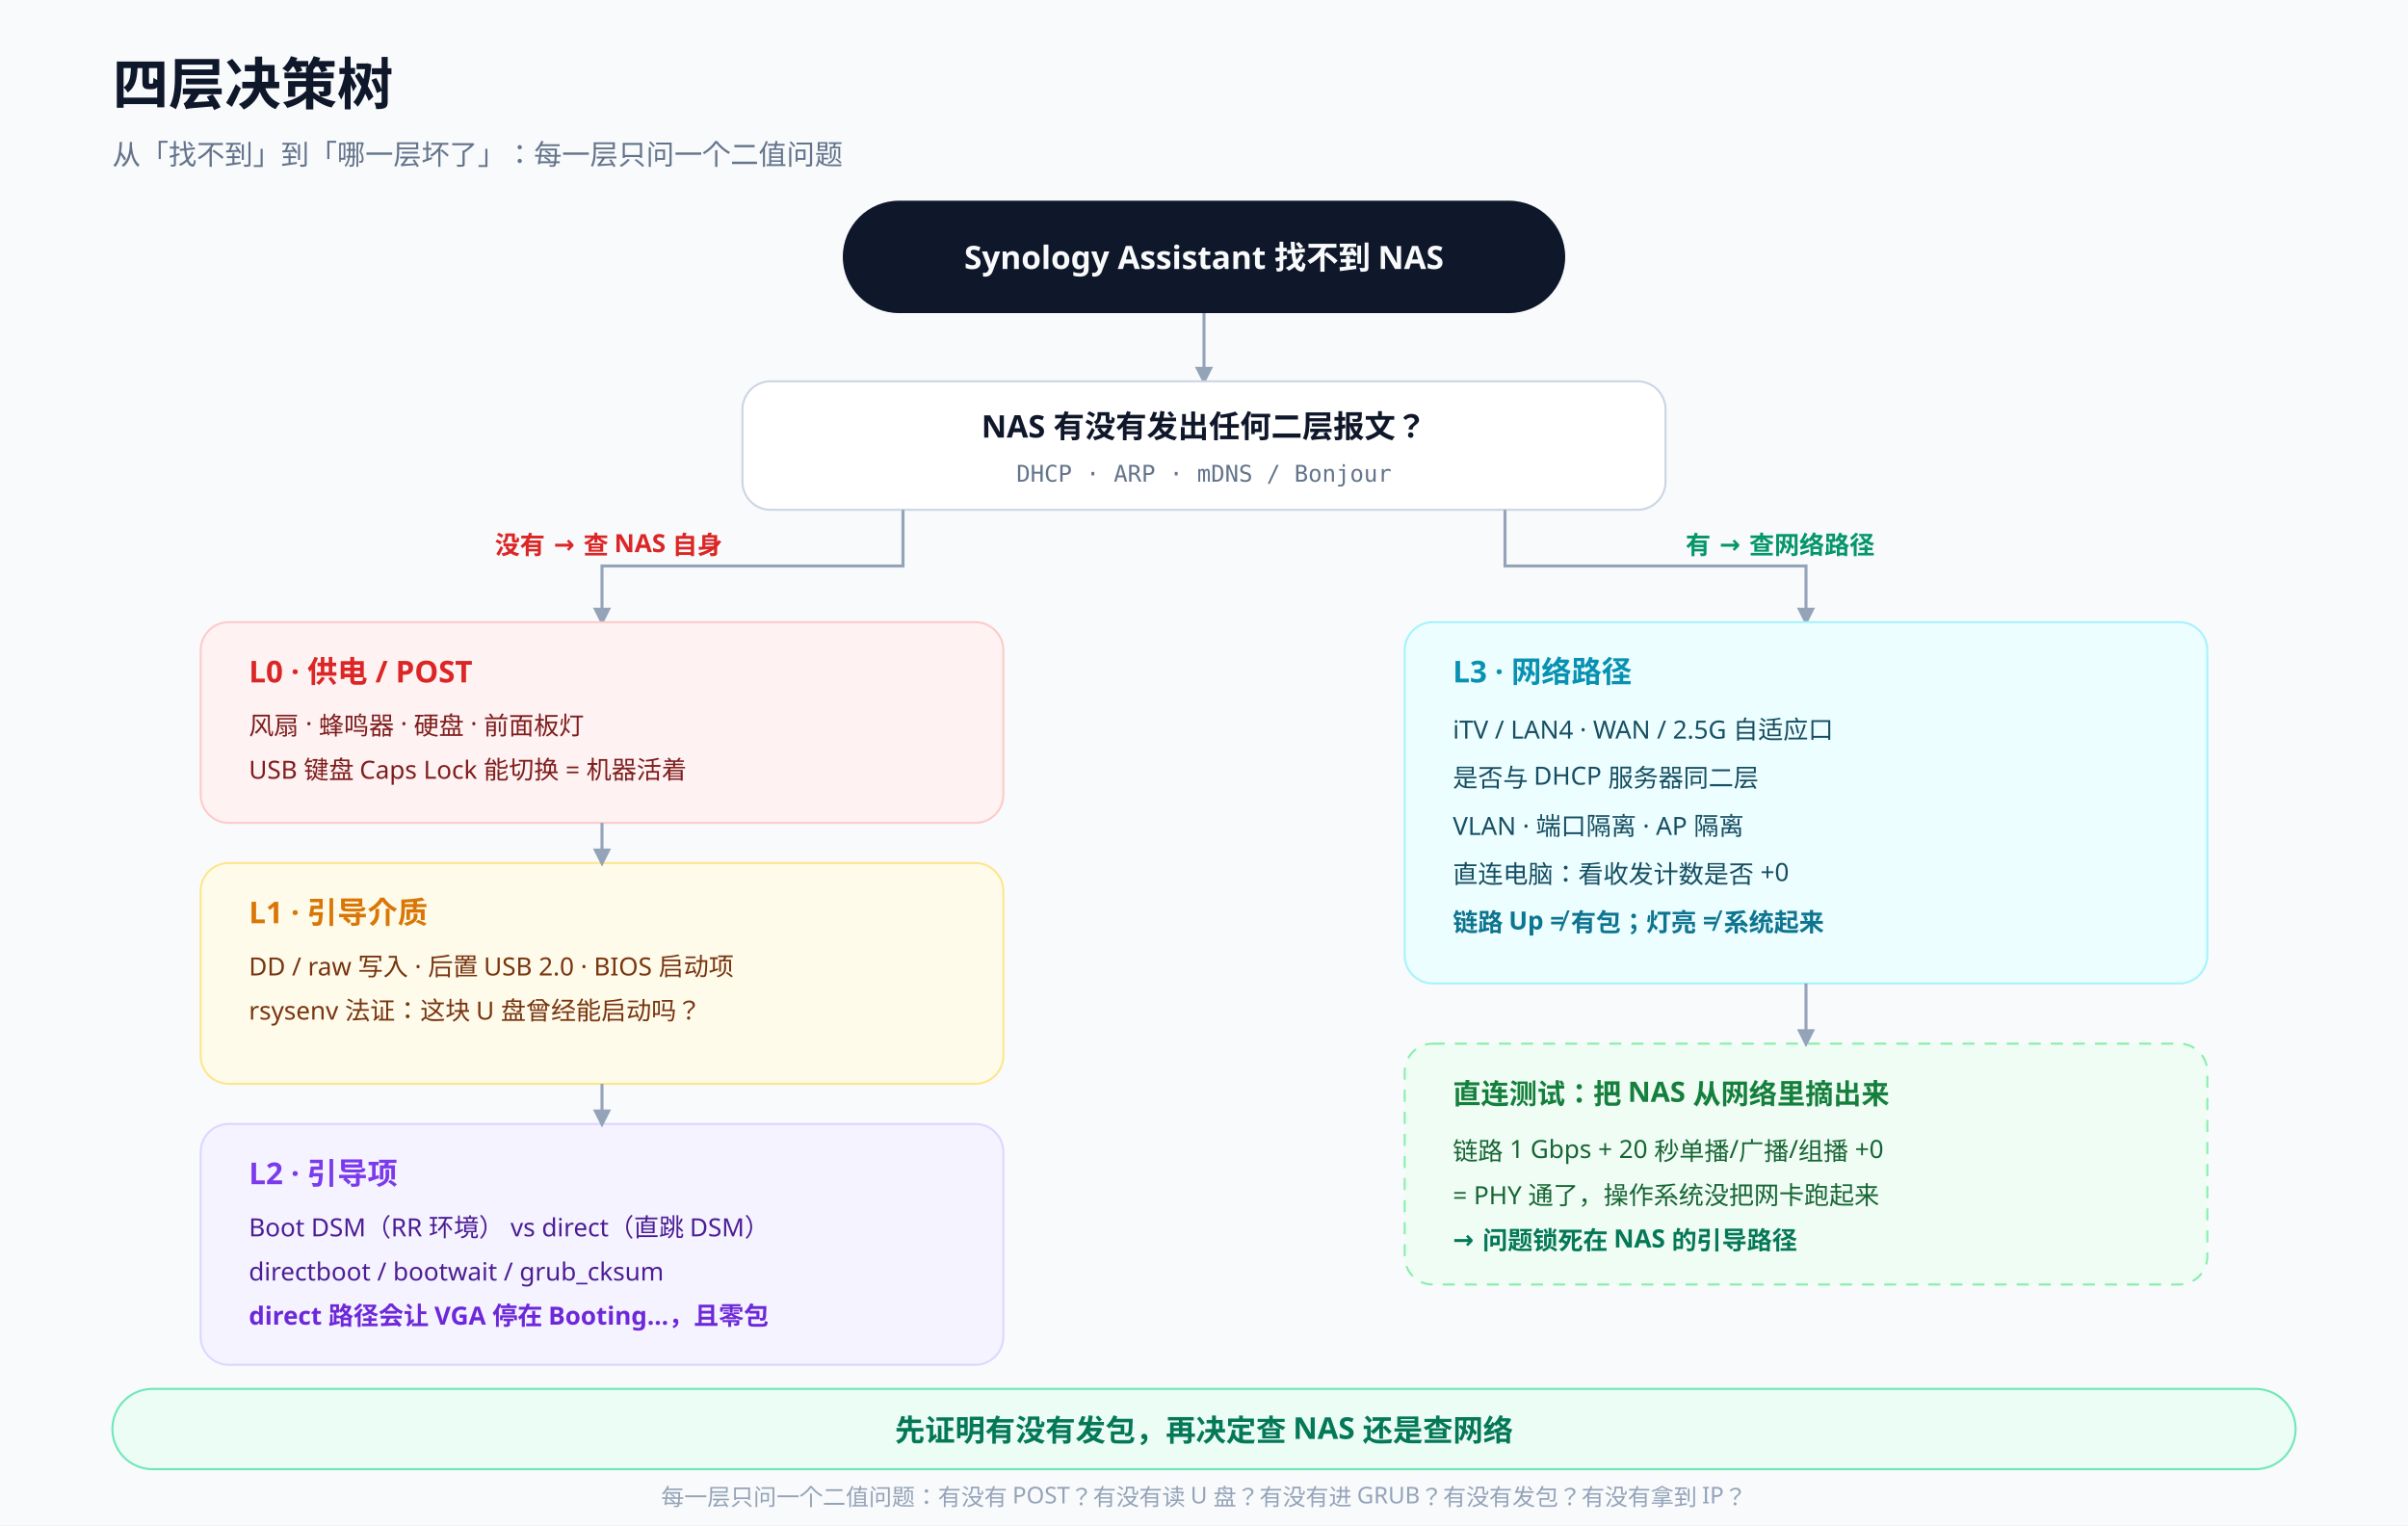
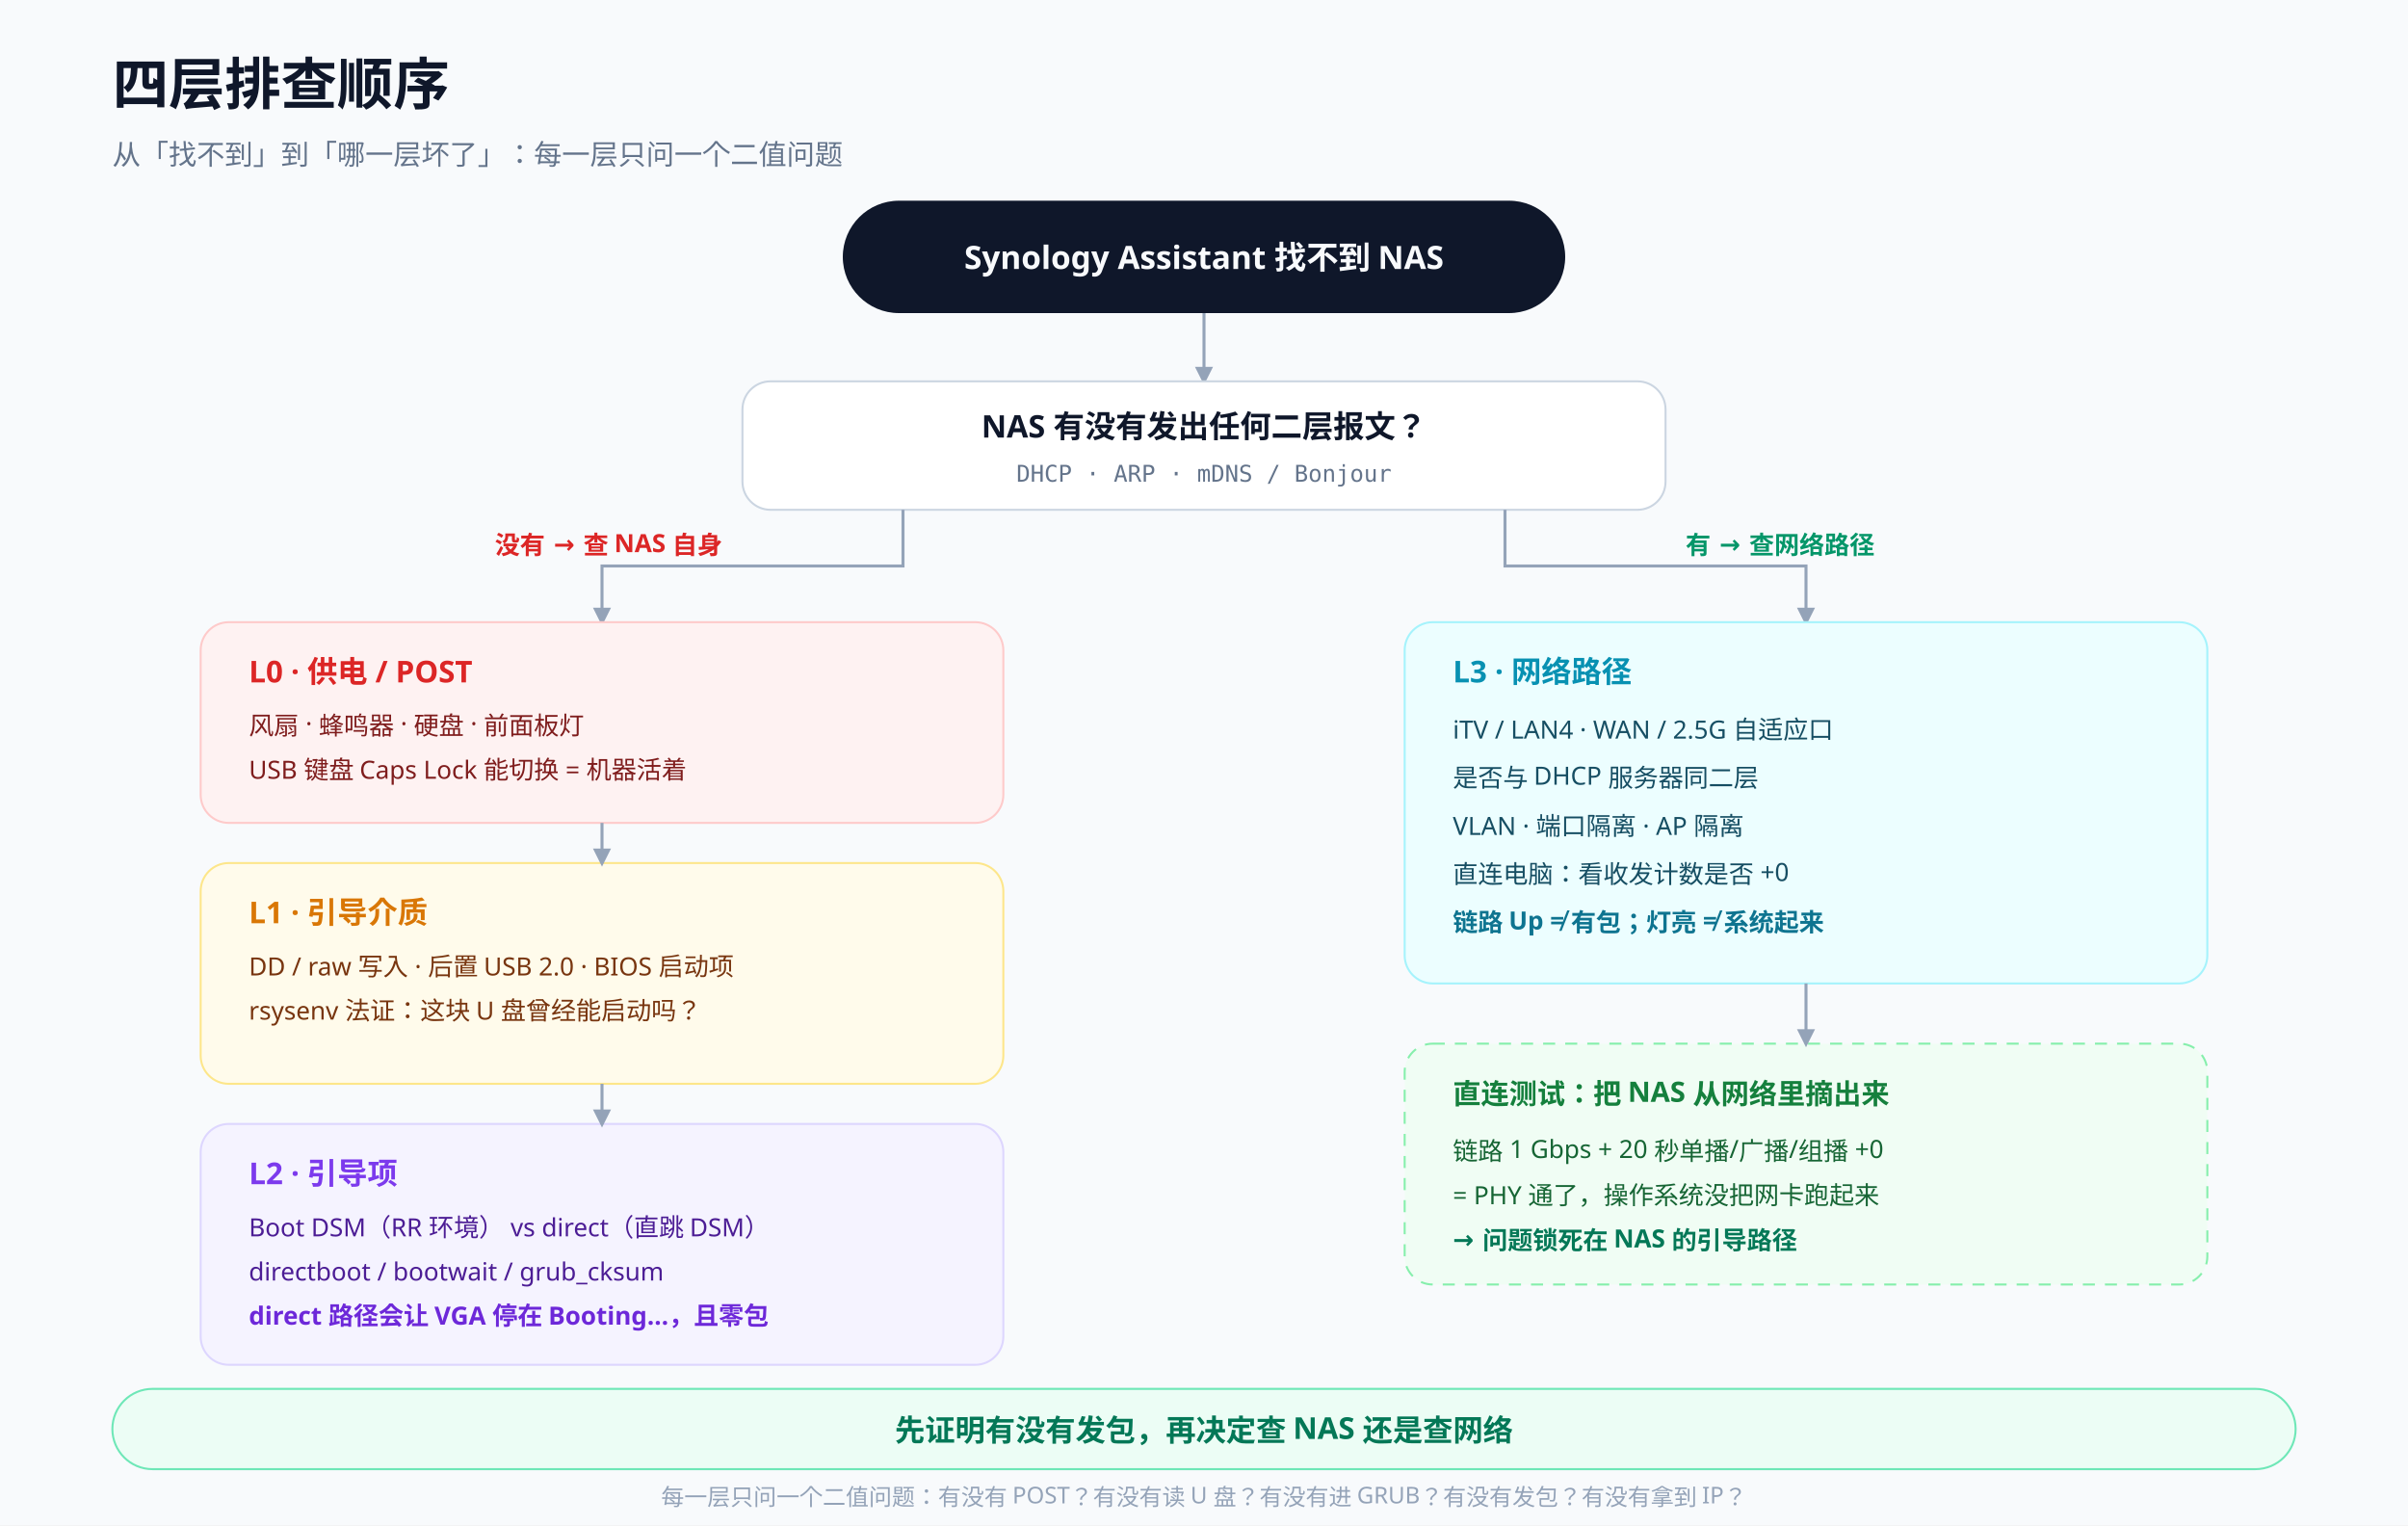
<svg xmlns="http://www.w3.org/2000/svg" width="1200" height="760" viewBox="0 0 1200 760" role="img" aria-label="四层决策树">
  <defs>
    <marker id="arrow2" viewBox="0 0 10 10" refX="8" refY="5" markerWidth="6" markerHeight="6" orient="auto-start-reverse">
      <path d="M 0 0 L 10 5 L 0 10 z" fill="#94A3B8" />
    </marker>
  </defs>
  <rect width="1200" height="760" fill="#F8FAFC" />
-   <text x="56" y="52" font-family="'Noto Sans SC','Microsoft YaHei','PingFang SC',sans-serif" font-size="28" font-weight="700" fill="#0F172A">四层决策树</text>
+   <text x="56" y="52" font-family="'Noto Sans SC','Microsoft YaHei','PingFang SC',sans-serif" font-size="28" font-weight="700" fill="#0F172A">四层排查顺序</text>
  <text x="56" y="82" font-family="'Noto Sans SC','Microsoft YaHei','PingFang SC',sans-serif" font-size="14" fill="#64748B">从「找不到」到「哪一层坏了」：每一层只问一个二值问题</text>
  <rect x="420" y="100" width="360" height="56" rx="28" fill="#0F172A" />
  <text x="600" y="134" text-anchor="middle" font-family="'Noto Sans SC','Microsoft YaHei','PingFang SC',sans-serif" font-size="16" font-weight="700" fill="#F8FAFC">Synology Assistant 找不到 NAS</text>
  <path d="M600 156 V190" stroke="#94A3B8" stroke-width="1.5" marker-end="url(#arrow2)" />
  <rect x="370" y="190" width="460" height="64" rx="14" fill="#FFFFFF" stroke="#CBD5E1" />
  <text x="600" y="218" text-anchor="middle" font-family="'Noto Sans SC','Microsoft YaHei','PingFang SC',sans-serif" font-size="15.5" font-weight="700" fill="#0F172A">NAS 有没有发出任何二层报文？</text>
  <text x="600" y="240" text-anchor="middle" font-family="'JetBrains Mono',Consolas,monospace" font-size="11.5" fill="#64748B">DHCP · ARP · mDNS / Bonjour</text>
  <g stroke="#94A3B8" stroke-width="1.5" fill="none">
    <path d="M450 254 V282 H300 V310" marker-end="url(#arrow2)" />
    <path d="M750 254 V282 H900 V310" marker-end="url(#arrow2)" />
  </g>
  <text x="360" y="276" text-anchor="end" font-family="'Noto Sans SC','Microsoft YaHei','PingFang SC',sans-serif" font-size="12.5" font-weight="700" fill="#DC2626">没有 → 查 NAS 自身</text>
  <text x="840" y="276" font-family="'Noto Sans SC','Microsoft YaHei','PingFang SC',sans-serif" font-size="12.5" font-weight="700" fill="#059669">有 → 查网络路径</text>
  <rect x="100" y="310" width="400" height="100" rx="14" fill="#FEF2F2" stroke="#FECACA" />
  <text x="124" y="340" font-family="'Noto Sans SC','Microsoft YaHei','PingFang SC',sans-serif" font-size="15" font-weight="700" fill="#DC2626">L0 · 供电 / POST</text>
  <text x="124" y="366" font-family="'Noto Sans SC','Microsoft YaHei','PingFang SC',sans-serif" font-size="12.5" fill="#7F1D1D">风扇 · 蜂鸣器 · 硬盘 · 前面板灯</text>
  <text x="124" y="388" font-family="'Noto Sans SC','Microsoft YaHei','PingFang SC',sans-serif" font-size="12.5" fill="#7F1D1D">USB 键盘 Caps Lock 能切换 = 机器活着</text>
  <rect x="100" y="430" width="400" height="110" rx="14" fill="#FFFBEB" stroke="#FDE68A" />
  <text x="124" y="460" font-family="'Noto Sans SC','Microsoft YaHei','PingFang SC',sans-serif" font-size="15" font-weight="700" fill="#D97706">L1 · 引导介质</text>
  <text x="124" y="486" font-family="'Noto Sans SC','Microsoft YaHei','PingFang SC',sans-serif" font-size="12.5" fill="#78350F">DD / raw 写入 · 后置 USB 2.0 · BIOS 启动项</text>
  <text x="124" y="508" font-family="'Noto Sans SC','Microsoft YaHei','PingFang SC',sans-serif" font-size="12.5" fill="#78350F">rsysenv 法证：这块 U 盘曾经能启动吗？</text>
  <rect x="100" y="560" width="400" height="120" rx="14" fill="#F5F3FF" stroke="#DDD6FE" />
  <text x="124" y="590" font-family="'Noto Sans SC','Microsoft YaHei','PingFang SC',sans-serif" font-size="15" font-weight="700" fill="#7C3AED">L2 · 引导项</text>
  <text x="124" y="616" font-family="'Noto Sans SC','Microsoft YaHei','PingFang SC',sans-serif" font-size="12.5" fill="#4C1D95">Boot DSM（RR 环境） vs direct（直跳 DSM）</text>
  <text x="124" y="638" font-family="'Noto Sans SC','Microsoft YaHei','PingFang SC',sans-serif" font-size="12.5" fill="#4C1D95">directboot / bootwait / grub_cksum</text>
  <text x="124" y="660" font-family="'Noto Sans SC','Microsoft YaHei','PingFang SC',sans-serif" font-size="12.5" font-weight="700" fill="#6D28D9">direct 路径会让 VGA 停在 Booting...，且零包</text>
  <rect x="700" y="310" width="400" height="180" rx="14" fill="#ECFEFF" stroke="#A5F3FC" />
  <text x="724" y="340" font-family="'Noto Sans SC','Microsoft YaHei','PingFang SC',sans-serif" font-size="15" font-weight="700" fill="#0891B2">L3 · 网络路径</text>
  <text x="724" y="368" font-family="'Noto Sans SC','Microsoft YaHei','PingFang SC',sans-serif" font-size="12.5" fill="#164E63">iTV / LAN4 · WAN / 2.5G 自适应口</text>
  <text x="724" y="392" font-family="'Noto Sans SC','Microsoft YaHei','PingFang SC',sans-serif" font-size="12.5" fill="#164E63">是否与 DHCP 服务器同二层</text>
  <text x="724" y="416" font-family="'Noto Sans SC','Microsoft YaHei','PingFang SC',sans-serif" font-size="12.5" fill="#164E63">VLAN · 端口隔离 · AP 隔离</text>
  <text x="724" y="440" font-family="'Noto Sans SC','Microsoft YaHei','PingFang SC',sans-serif" font-size="12.5" fill="#164E63">直连电脑：看收发计数是否 +0</text>
  <text x="724" y="464" font-family="'Noto Sans SC','Microsoft YaHei','PingFang SC',sans-serif" font-size="12.5" font-weight="700" fill="#0E7490">链路 Up ≠ 有包；灯亮 ≠ 系统起来</text>
  <rect x="700" y="520" width="400" height="120" rx="14" fill="#F0FDF4" stroke="#86EFAC" stroke-dasharray="6 5" />
  <text x="724" y="550" font-family="'Noto Sans SC','Microsoft YaHei','PingFang SC',sans-serif" font-size="14" font-weight="700" fill="#15803D">直连测试：把 NAS 从网络里摘出来</text>
  <text x="724" y="578" font-family="'Noto Sans SC','Microsoft YaHei','PingFang SC',sans-serif" font-size="12.5" fill="#166534">链路 1 Gbps + 20 秒单播/广播/组播 +0</text>
  <text x="724" y="600" font-family="'Noto Sans SC','Microsoft YaHei','PingFang SC',sans-serif" font-size="12.5" fill="#166534">= PHY 通了，操作系统没把网卡跑起来</text>
  <text x="724" y="622" font-family="'Noto Sans SC','Microsoft YaHei','PingFang SC',sans-serif" font-size="12.5" font-weight="700" fill="#047857">→ 问题锁死在 NAS 的引导路径</text>
  <g stroke="#94A3B8" stroke-width="1.5" fill="none">
    <path d="M300 410 V430" marker-end="url(#arrow2)" />
    <path d="M300 540 V560" marker-end="url(#arrow2)" />
    <path d="M900 490 V520" marker-end="url(#arrow2)" />
  </g>
  <rect x="56" y="692" width="1088" height="40" rx="20" fill="#ECFDF5" stroke="#6EE7B7" />
  <text x="600" y="718" text-anchor="middle" font-family="'Noto Sans SC','Microsoft YaHei','PingFang SC',sans-serif" font-size="15" font-weight="700" fill="#047857">先证明有没有发包，再决定查 NAS 还是查网络</text>
  <text x="600" y="750" text-anchor="middle" font-family="'Noto Sans SC','Microsoft YaHei','PingFang SC',sans-serif" font-size="11.5" fill="#94A3B8">每一层只问一个二值问题：有没有 POST？有没有读 U 盘？有没有进 GRUB？有没有发包？有没有拿到 IP？</text>
</svg>
